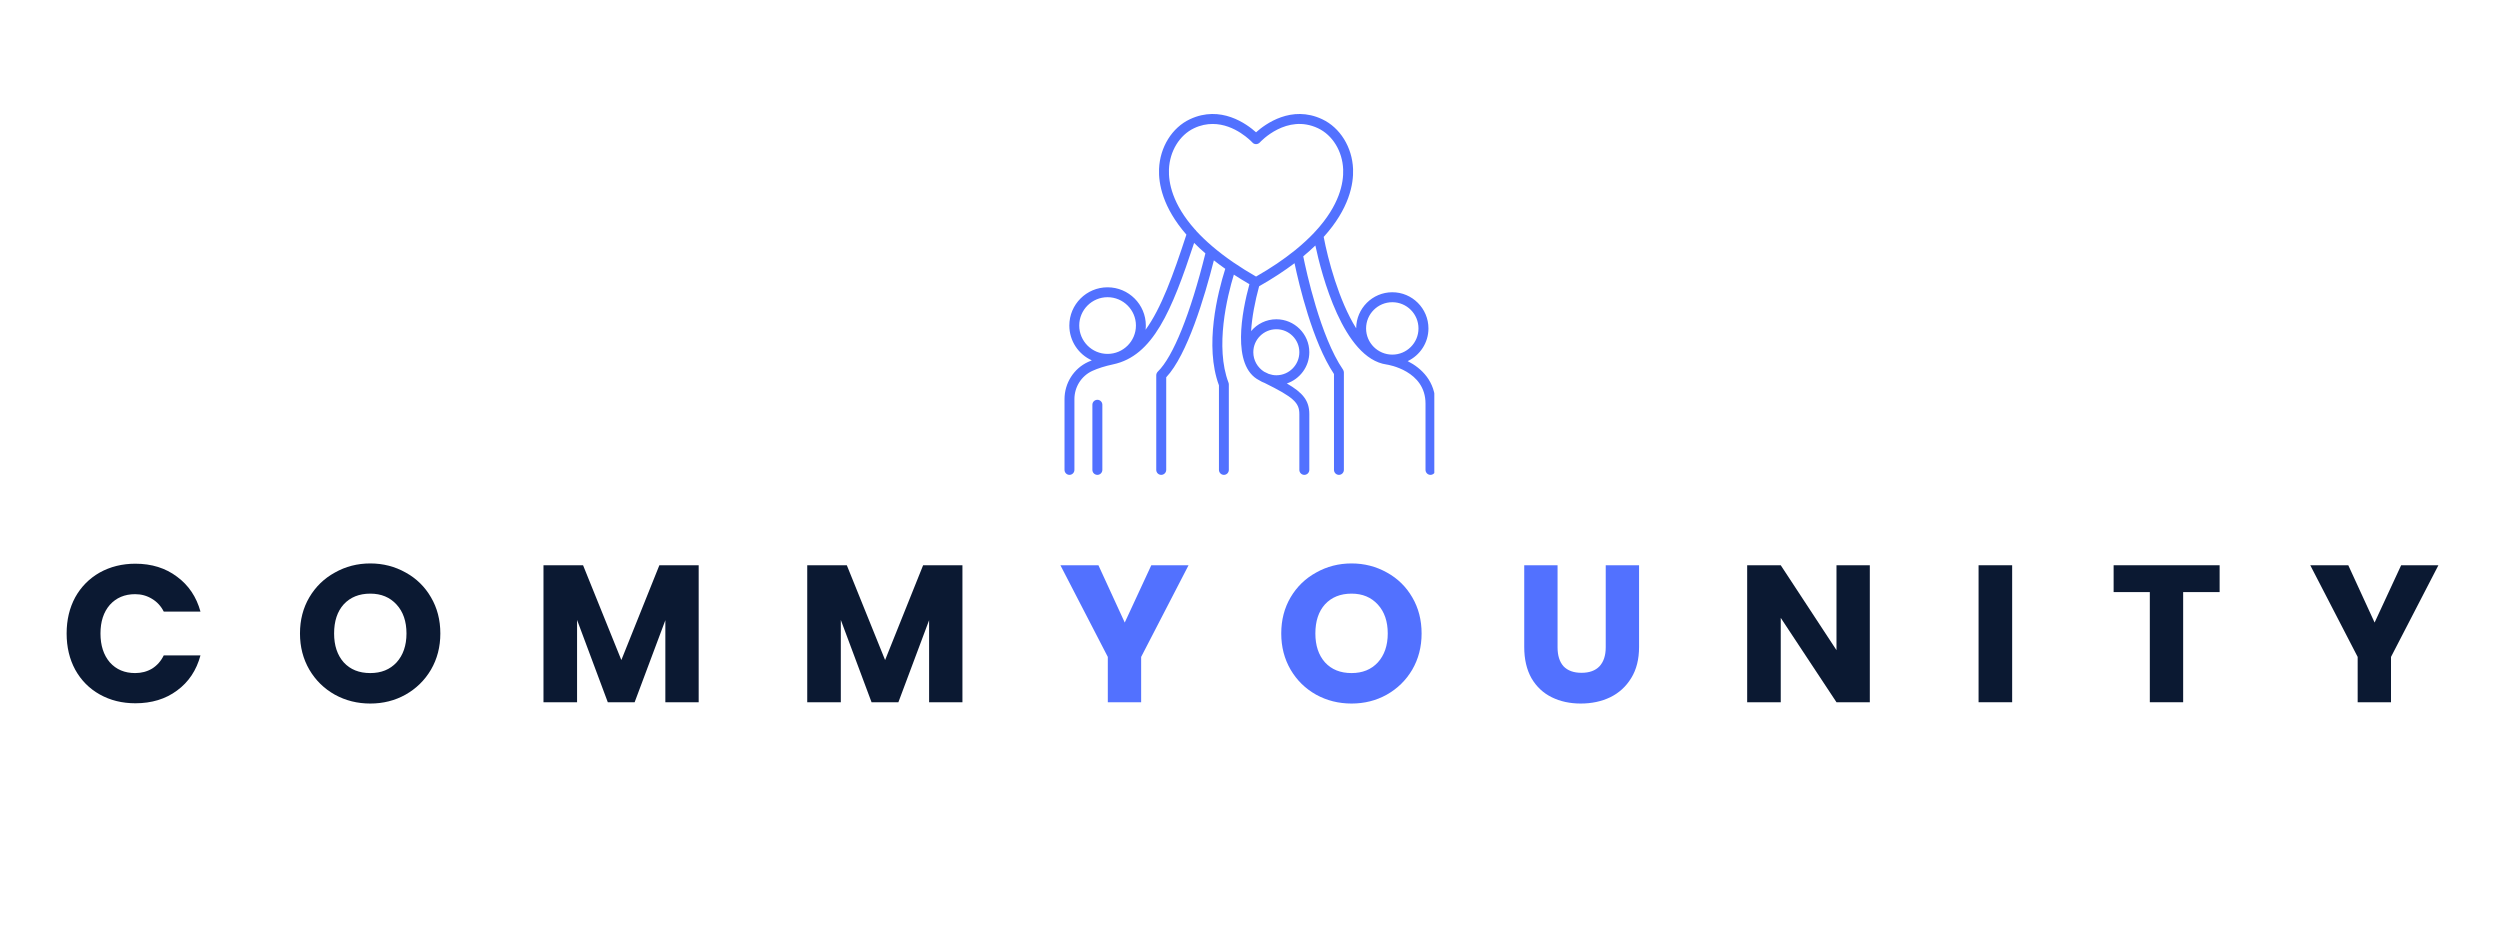
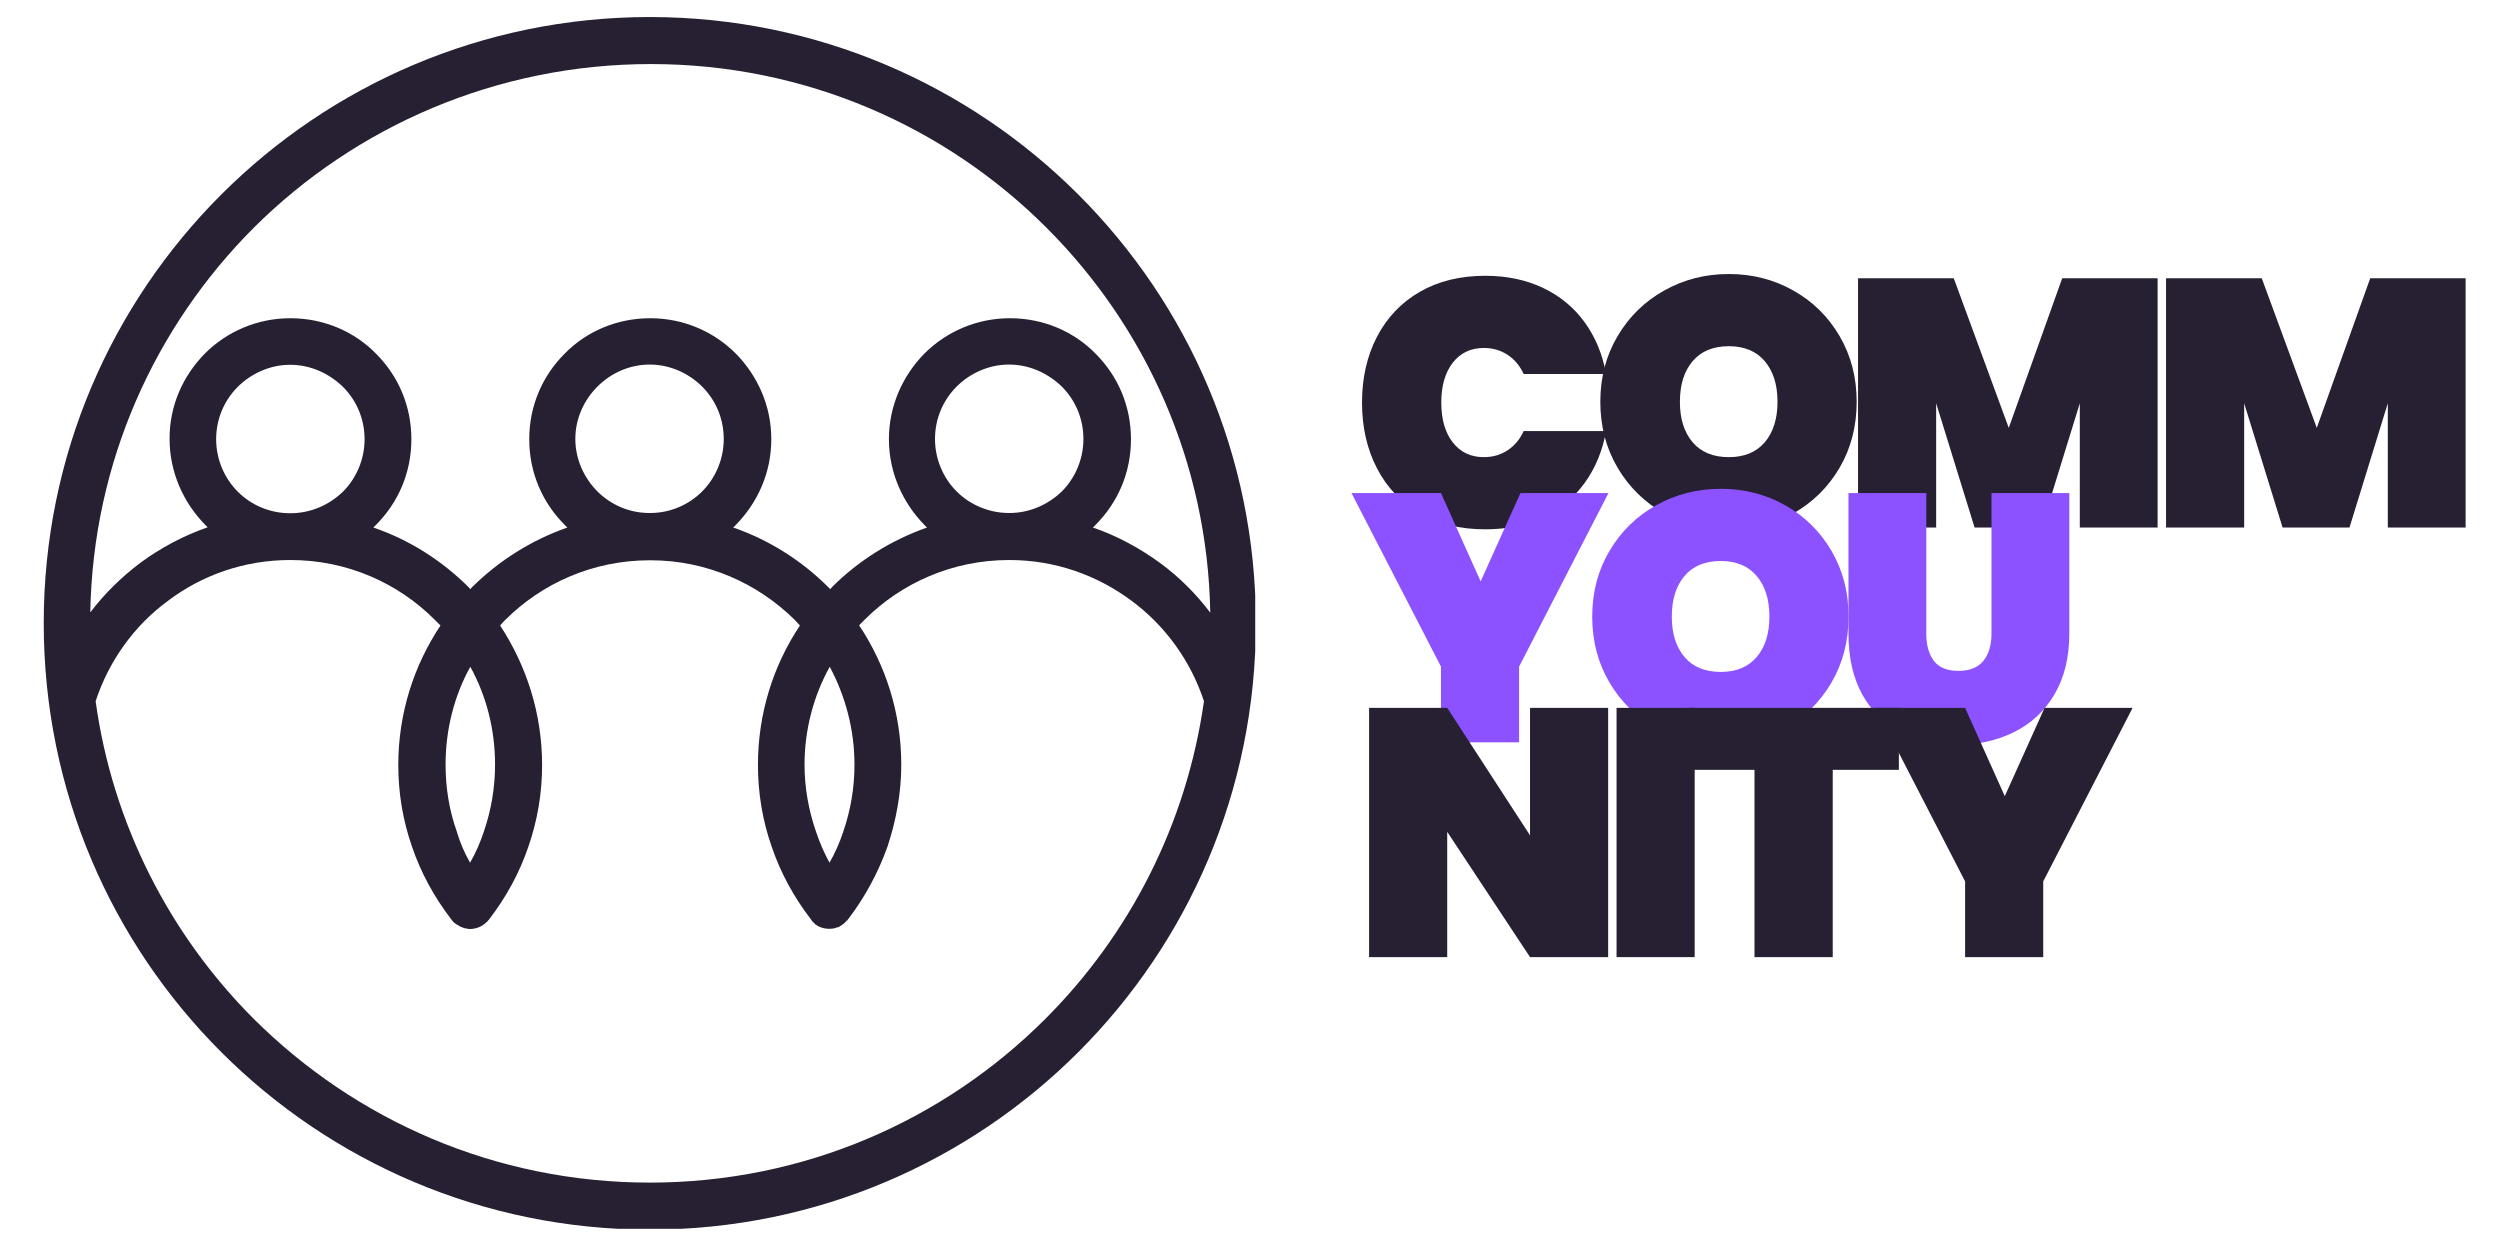
- <svg xmlns="http://www.w3.org/2000/svg" width="200" zoomAndPan="magnify" viewBox="0 0 150 56.25" height="75" preserveAspectRatio="xMidYMid meet" version="1.0">
+ <svg xmlns="http://www.w3.org/2000/svg" width="500" zoomAndPan="magnify" viewBox="0 0 375 187.5" height="250" preserveAspectRatio="xMidYMid meet" version="1.0">
  <defs>
    <g />
-     <clipPath id="90318db0f4">
-       <path d="M 63.855 6.293 L 86.059 6.293 L 86.059 28.496 L 63.855 28.496 Z M 63.855 6.293 " clip-rule="nonzero" />
-     </clipPath>
-     <clipPath id="7ed5c2544e">
-       <path d="M 65 23 L 67 23 L 67 28.496 L 65 28.496 Z M 65 23 " clip-rule="nonzero" />
+     <clipPath id="c149313a25">
+       <path d="M 6.52 2.555 L 188.285 2.555 L 188.285 184.316 L 6.52 184.316 Z M 6.52 2.555 " clip-rule="nonzero" />
    </clipPath>
  </defs>
-   <g fill="#0b1932" fill-opacity="1">
-     <g transform="translate(3.606822, 42.13431)">
+   <g clip-path="url(#c149313a25)">
+     <path fill="#262032" d="M 97.469 2.555 C 122.57 2.555 145.344 12.773 161.75 29.184 C 178.23 45.66 188.379 68.363 188.379 93.465 C 188.379 118.637 178.23 141.336 161.75 157.816 C 145.344 174.223 122.57 184.445 97.469 184.445 C 72.367 184.445 49.594 174.223 33.188 157.816 C 16.707 141.336 6.559 118.637 6.559 93.465 C 6.559 68.363 16.707 45.66 33.188 29.184 C 49.594 12.773 72.367 2.555 97.469 2.555 Z M 35.66 73.746 C 37.66 75.746 40.426 76.984 43.52 76.984 L 43.59 76.984 C 46.609 76.984 49.375 75.746 51.449 73.746 C 53.449 71.746 54.688 68.906 54.688 65.887 C 54.688 62.797 53.449 60.031 51.449 58.031 C 49.375 56.031 46.609 54.719 43.52 54.719 C 40.5 54.719 37.66 56.031 35.66 58.031 C 33.66 60.031 32.422 62.797 32.422 65.887 C 32.422 68.906 33.66 71.746 35.66 73.746 Z M 30.715 53.047 C 34.023 49.734 38.57 47.734 43.555 47.734 C 48.574 47.734 53.16 49.734 56.398 53.047 C 59.707 56.355 61.707 60.832 61.707 65.887 C 61.707 70.945 59.707 75.418 56.398 78.73 C 56.25 78.875 56.105 79.02 55.996 79.129 C 61.453 80.984 66.293 84.113 70.258 88.043 L 70.547 88.371 L 70.84 88.043 C 74.84 84.113 79.68 81.023 85.102 79.129 C 84.953 78.984 84.809 78.84 84.699 78.73 C 81.391 75.418 79.387 70.945 79.387 65.887 C 79.387 60.832 81.391 56.355 84.699 53.047 C 87.938 49.734 92.484 47.734 97.543 47.734 C 102.523 47.734 107.074 49.734 110.383 53.047 C 113.621 56.355 115.695 60.832 115.695 65.887 C 115.695 70.945 113.621 75.418 110.383 78.73 C 110.238 78.875 110.094 79.02 109.984 79.129 C 115.367 80.984 120.277 84.113 124.207 88.043 L 124.535 88.371 L 124.824 88.043 C 128.754 84.113 133.664 81.023 139.051 79.129 C 138.902 78.984 138.758 78.84 138.648 78.73 C 135.41 75.418 133.336 70.871 133.336 65.887 C 133.336 60.867 135.41 56.355 138.648 53.047 C 141.961 49.734 146.508 47.734 151.492 47.734 C 156.512 47.734 161.094 49.734 164.332 53.047 C 167.645 56.355 169.645 60.832 169.645 65.887 C 169.645 70.945 167.645 75.418 164.332 78.73 C 164.188 78.875 164.043 79.02 163.934 79.129 C 167.57 80.367 170.953 82.223 174.008 84.441 C 176.918 86.586 179.395 89.062 181.539 91.898 C 181.141 69.344 171.828 49.008 156.984 34.164 C 141.812 18.996 120.824 9.609 97.648 9.609 C 74.477 9.609 53.34 18.961 38.098 34.129 C 23.254 48.973 13.941 69.309 13.543 91.863 C 15.688 89.023 18.234 86.551 21.074 84.406 C 24.094 82.188 27.547 80.332 31.148 79.094 C 31.004 78.949 30.859 78.801 30.75 78.695 C 27.512 75.383 25.438 70.836 25.438 65.852 C 25.402 60.832 27.477 56.355 30.715 53.047 Z M 43.59 84.004 L 43.52 84.004 C 36.605 84.004 30.277 86.297 25.258 90.078 C 20.164 93.789 16.344 99.102 14.344 105.176 C 16.891 123.656 25.512 140.281 38.062 152.832 C 53.305 168.004 74.258 177.391 97.469 177.391 C 120.68 177.391 141.633 168.004 156.801 152.832 C 169.426 140.211 177.977 123.656 180.594 105.176 C 178.594 99.102 174.738 93.789 169.68 90.078 C 164.586 86.297 158.293 84.004 151.418 84.004 L 151.344 84.004 C 142.867 84.004 135.191 87.461 129.699 92.953 C 129.41 93.246 129.156 93.5 128.863 93.789 C 132.863 99.793 135.191 106.961 135.191 114.707 C 135.191 118.93 134.43 123.039 133.121 127.004 C 131.738 130.859 129.738 134.609 127.191 137.918 L 127.117 137.992 L 127.117 138.062 L 127.043 138.062 L 126.973 138.137 C 126.645 138.535 126.137 138.898 125.66 139.117 L 125.445 139.117 L 125.371 139.191 L 125.227 139.191 L 125.152 139.266 L 125.008 139.266 C 124.172 139.41 123.332 139.266 122.605 138.863 L 122.535 138.793 L 122.461 138.793 L 122.461 138.719 L 122.387 138.719 L 122.316 138.645 L 122.242 138.645 L 122.242 138.574 L 122.168 138.5 L 122.098 138.5 L 122.098 138.426 C 121.879 138.281 121.77 138.102 121.625 137.883 C 119.078 134.57 117.078 130.898 115.766 127.039 C 114.383 123.113 113.691 118.965 113.691 114.746 C 113.691 107.031 115.984 99.828 119.988 93.828 C 119.695 93.535 119.516 93.281 119.223 92.992 C 113.621 87.461 105.98 84.043 97.578 84.043 L 97.434 84.043 C 88.957 84.043 81.281 87.496 75.785 92.992 C 75.496 93.281 75.242 93.535 75.023 93.828 C 78.953 99.828 81.316 106.996 81.316 114.746 C 81.316 118.965 80.625 123.074 79.242 127.039 C 77.934 130.898 75.934 134.57 73.387 137.883 C 73.168 138.172 72.984 138.355 72.695 138.574 C 71.93 139.191 71.02 139.41 70.148 139.336 L 70.074 139.266 L 69.785 139.266 C 69.637 139.191 69.492 139.191 69.383 139.117 L 69.312 139.117 L 69.238 139.047 L 69.129 139.047 L 69.055 138.973 L 68.984 138.973 L 68.91 138.898 C 68.621 138.754 68.367 138.609 68.148 138.426 L 68.074 138.355 C 67.93 138.211 67.785 138.062 67.676 137.883 C 65.129 134.57 63.125 130.898 61.816 127.039 C 60.434 123.113 59.742 118.965 59.742 114.746 C 59.742 107.031 62.07 99.828 66.074 93.828 C 65.781 93.535 65.527 93.281 65.238 92.992 C 59.742 87.461 52.066 84.004 43.59 84.004 Z M 97.469 54.684 C 94.375 54.684 91.613 55.992 89.609 57.992 C 87.609 59.996 86.301 62.758 86.301 65.852 C 86.301 68.871 87.609 71.707 89.609 73.711 C 91.613 75.711 94.375 76.949 97.395 76.949 L 97.543 76.949 C 100.562 76.949 103.324 75.711 105.328 73.711 C 107.328 71.707 108.562 68.871 108.562 65.852 C 108.562 62.758 107.328 59.996 105.328 57.992 C 103.324 55.992 100.488 54.684 97.469 54.684 Z M 124.426 129.406 C 125.262 127.949 125.953 126.387 126.5 124.711 C 127.59 121.547 128.172 118.164 128.172 114.707 C 128.172 109.398 126.789 104.375 124.461 100.012 C 122.059 104.34 120.68 109.398 120.68 114.707 C 120.68 118.164 121.297 121.547 122.387 124.711 C 122.934 126.352 123.625 127.949 124.426 129.406 Z M 70.512 129.406 C 71.348 127.949 72.039 126.387 72.586 124.711 C 73.676 121.547 74.258 118.164 74.258 114.707 C 74.258 109.398 72.949 104.375 70.547 100.012 C 68.148 104.34 66.836 109.398 66.836 114.707 C 66.836 118.164 67.383 121.547 68.512 124.711 C 68.984 126.352 69.676 127.949 70.512 129.406 Z M 151.344 54.684 C 148.324 54.684 145.488 55.992 143.488 57.992 C 141.488 59.996 140.25 62.758 140.25 65.852 C 140.25 68.871 141.488 71.707 143.488 73.711 C 145.488 75.711 148.324 76.949 151.344 76.949 L 151.418 76.949 C 154.438 76.949 157.203 75.711 159.277 73.711 C 161.277 71.707 162.512 68.871 162.512 65.852 C 162.512 62.758 161.277 59.996 159.277 57.992 C 157.203 55.992 154.438 54.684 151.344 54.684 Z M 151.344 76.984 Z M 151.344 76.984 " fill-opacity="1" fill-rule="nonzero" />
+   </g>
+   <g fill="#262032" fill-opacity="1">
+     <g transform="translate(202.7229, 79.13327)">
      <g>
-         <path d="M 0.391 -4.125 C 0.391 -4.938 0.562 -5.66 0.906 -6.297 C 1.258 -6.93 1.75 -7.426 2.375 -7.781 C 3.008 -8.133 3.723 -8.312 4.516 -8.312 C 5.492 -8.312 6.328 -8.051 7.016 -7.531 C 7.711 -7.02 8.18 -6.32 8.422 -5.438 L 6.219 -5.438 C 6.051 -5.77 5.816 -6.023 5.516 -6.203 C 5.211 -6.391 4.875 -6.484 4.5 -6.484 C 3.875 -6.484 3.367 -6.27 2.984 -5.844 C 2.609 -5.414 2.422 -4.844 2.422 -4.125 C 2.422 -3.406 2.609 -2.828 2.984 -2.391 C 3.367 -1.961 3.875 -1.75 4.5 -1.75 C 4.875 -1.75 5.211 -1.836 5.516 -2.016 C 5.816 -2.203 6.051 -2.469 6.219 -2.812 L 8.422 -2.812 C 8.18 -1.914 7.711 -1.211 7.016 -0.703 C 6.328 -0.191 5.492 0.062 4.516 0.062 C 3.723 0.062 3.008 -0.113 2.375 -0.469 C 1.75 -0.82 1.258 -1.316 0.906 -1.953 C 0.562 -2.586 0.391 -3.312 0.391 -4.125 Z M 0.391 -4.125 " />
+         <path d="M 1.578 -18.75 C 1.578 -22.445 2.328 -25.738 3.828 -28.625 C 5.328 -31.508 7.469 -33.754 10.25 -35.359 C 13.031 -36.961 16.301 -37.766 20.062 -37.766 C 23.301 -37.766 26.195 -37.156 28.75 -35.938 C 31.301 -34.719 33.379 -33 34.984 -30.781 C 36.586 -28.57 37.656 -25.988 38.188 -23.031 L 25.828 -23.031 C 25.266 -24.258 24.461 -25.219 23.422 -25.906 C 22.379 -26.594 21.191 -26.938 19.859 -26.938 C 17.891 -26.938 16.332 -26.195 15.188 -24.719 C 14.039 -23.238 13.469 -21.25 13.469 -18.75 C 13.469 -16.25 14.039 -14.258 15.188 -12.781 C 16.332 -11.301 17.891 -10.562 19.859 -10.562 C 21.191 -10.562 22.379 -10.906 23.422 -11.594 C 24.461 -12.281 25.266 -13.238 25.828 -14.469 L 38.188 -14.469 C 37.656 -11.508 36.586 -8.922 34.984 -6.703 C 33.379 -4.484 31.301 -2.766 28.75 -1.547 C 26.195 -0.336 23.301 0.266 20.062 0.266 C 16.301 0.266 13.031 -0.535 10.25 -2.141 C 7.469 -3.742 5.328 -5.988 3.828 -8.875 C 2.328 -11.758 1.578 -15.051 1.578 -18.75 Z M 1.578 -18.75 " />
      </g>
    </g>
  </g>
-   <g fill="#0b1932" fill-opacity="1">
-     <g transform="translate(17.60805, 42.13431)">
+   <g fill="#262032" fill-opacity="1">
+     <g transform="translate(238.4693, 79.13327)">
      <g>
-         <path d="M 4.609 0.078 C 3.836 0.078 3.129 -0.098 2.484 -0.453 C 1.836 -0.816 1.328 -1.316 0.953 -1.953 C 0.578 -2.598 0.391 -3.32 0.391 -4.125 C 0.391 -4.938 0.578 -5.66 0.953 -6.297 C 1.328 -6.93 1.836 -7.426 2.484 -7.781 C 3.129 -8.145 3.836 -8.328 4.609 -8.328 C 5.379 -8.328 6.086 -8.145 6.734 -7.781 C 7.379 -7.426 7.883 -6.93 8.25 -6.297 C 8.625 -5.66 8.812 -4.938 8.812 -4.125 C 8.812 -3.32 8.625 -2.598 8.25 -1.953 C 7.875 -1.316 7.363 -0.816 6.719 -0.453 C 6.082 -0.098 5.379 0.078 4.609 0.078 Z M 4.609 -1.75 C 5.266 -1.75 5.789 -1.961 6.188 -2.391 C 6.582 -2.828 6.781 -3.406 6.781 -4.125 C 6.781 -4.852 6.582 -5.43 6.188 -5.859 C 5.789 -6.297 5.266 -6.516 4.609 -6.516 C 3.941 -6.516 3.41 -6.301 3.016 -5.875 C 2.629 -5.445 2.438 -4.863 2.438 -4.125 C 2.438 -3.406 2.629 -2.828 3.016 -2.391 C 3.41 -1.961 3.941 -1.75 4.609 -1.75 Z M 4.609 -1.75 " />
+         <path d="M 20.859 0.375 C 17.336 0.375 14.109 -0.453 11.172 -2.109 C 8.234 -3.766 5.898 -6.051 4.172 -8.969 C 2.441 -11.895 1.578 -15.191 1.578 -18.859 C 1.578 -22.516 2.441 -25.801 4.172 -28.719 C 5.898 -31.645 8.234 -33.926 11.172 -35.562 C 14.109 -37.207 17.336 -38.031 20.859 -38.031 C 24.379 -38.031 27.598 -37.207 30.516 -35.562 C 33.441 -33.926 35.758 -31.645 37.469 -28.719 C 39.176 -25.801 40.031 -22.516 40.031 -18.859 C 40.031 -15.191 39.176 -11.895 37.469 -8.969 C 35.758 -6.051 33.438 -3.766 30.5 -2.109 C 27.562 -0.453 24.348 0.375 20.859 0.375 Z M 20.859 -10.562 C 23.18 -10.562 24.977 -11.305 26.25 -12.797 C 27.52 -14.297 28.156 -16.316 28.156 -18.859 C 28.156 -21.422 27.52 -23.453 26.25 -24.953 C 24.977 -26.453 23.18 -27.203 20.859 -27.203 C 18.504 -27.203 16.691 -26.453 15.422 -24.953 C 14.148 -23.453 13.516 -21.422 13.516 -18.859 C 13.516 -16.316 14.148 -14.297 15.422 -12.797 C 16.691 -11.305 18.504 -10.562 20.859 -10.562 Z M 20.859 -10.562 " />
      </g>
    </g>
  </g>
-   <g fill="#0b1932" fill-opacity="1">
-     <g transform="translate(31.88988, 42.13431)">
+   <g fill="#262032" fill-opacity="1">
+     <g transform="translate(276.0638, 79.13327)">
      <g>
-         <path d="M 10.031 -8.219 L 10.031 0 L 8.031 0 L 8.031 -4.922 L 6.188 0 L 4.578 0 L 2.734 -4.938 L 2.734 0 L 0.719 0 L 0.719 -8.219 L 3.094 -8.219 L 5.391 -2.531 L 7.672 -8.219 Z M 10.031 -8.219 " />
+         <path d="M 47.578 -37.391 L 47.578 0 L 35.906 0 L 35.906 -18.641 L 30.156 0 L 20.125 0 L 14.359 -18.641 L 14.359 0 L 2.641 0 L 2.641 -37.391 L 17 -37.391 L 25.25 -14.953 L 33.266 -37.391 Z M 47.578 -37.391 " />
      </g>
    </g>
  </g>
-   <g fill="#0b1932" fill-opacity="1">
-     <g transform="translate(47.71505, 42.13431)">
+   <g fill="#262032" fill-opacity="1">
+     <g transform="translate(322.2652, 79.13327)">
      <g>
-         <path d="M 10.031 -8.219 L 10.031 0 L 8.031 0 L 8.031 -4.922 L 6.188 0 L 4.578 0 L 2.734 -4.938 L 2.734 0 L 0.719 0 L 0.719 -8.219 L 3.094 -8.219 L 5.391 -2.531 L 7.672 -8.219 Z M 10.031 -8.219 " />
+         <path d="M 47.578 -37.391 L 47.578 0 L 35.906 0 L 35.906 -18.641 L 30.156 0 L 20.125 0 L 14.359 -18.641 L 14.359 0 L 2.641 0 L 2.641 -37.391 L 17 -37.391 L 25.25 -14.953 L 33.266 -37.391 Z M 47.578 -37.391 " />
      </g>
    </g>
  </g>
-   <g fill="#5271ff" fill-opacity="1">
-     <g transform="translate(63.54671, 42.13431)">
+   <g fill="#8c52ff" fill-opacity="1">
+     <g transform="translate(202.7229, 111.351)">
      <g>
-         <path d="M 7.766 -8.219 L 4.922 -2.719 L 4.922 0 L 2.922 0 L 2.922 -2.719 L 0.078 -8.219 L 2.359 -8.219 L 3.938 -4.781 L 5.531 -8.219 Z M 7.766 -8.219 " />
+         <path d="M 38.547 -37.391 L 25.141 -11.359 L 25.141 0 L 13.422 0 L 13.422 -11.359 L 0 -37.391 L 13.422 -37.391 L 19.375 -24.141 L 25.344 -37.391 Z M 38.547 -37.391 " />
      </g>
    </g>
  </g>
-   <g fill="#5271ff" fill-opacity="1">
-     <g transform="translate(76.48396, 42.13431)">
+   <g fill="#8c52ff" fill-opacity="1">
+     <g transform="translate(237.2549, 111.351)">
      <g>
-         <path d="M 4.609 0.078 C 3.836 0.078 3.129 -0.098 2.484 -0.453 C 1.836 -0.816 1.328 -1.316 0.953 -1.953 C 0.578 -2.598 0.391 -3.32 0.391 -4.125 C 0.391 -4.938 0.578 -5.66 0.953 -6.297 C 1.328 -6.93 1.836 -7.426 2.484 -7.781 C 3.129 -8.145 3.836 -8.328 4.609 -8.328 C 5.379 -8.328 6.086 -8.145 6.734 -7.781 C 7.379 -7.426 7.883 -6.93 8.25 -6.297 C 8.625 -5.66 8.812 -4.938 8.812 -4.125 C 8.812 -3.32 8.625 -2.598 8.25 -1.953 C 7.875 -1.316 7.363 -0.816 6.719 -0.453 C 6.082 -0.098 5.379 0.078 4.609 0.078 Z M 4.609 -1.75 C 5.266 -1.75 5.789 -1.961 6.188 -2.391 C 6.582 -2.828 6.781 -3.406 6.781 -4.125 C 6.781 -4.852 6.582 -5.43 6.188 -5.859 C 5.789 -6.297 5.266 -6.516 4.609 -6.516 C 3.941 -6.516 3.41 -6.301 3.016 -5.875 C 2.629 -5.445 2.438 -4.863 2.438 -4.125 C 2.438 -3.406 2.629 -2.828 3.016 -2.391 C 3.41 -1.961 3.941 -1.75 4.609 -1.75 Z M 4.609 -1.75 " />
+         <path d="M 20.859 0.375 C 17.336 0.375 14.109 -0.453 11.172 -2.109 C 8.234 -3.766 5.898 -6.051 4.172 -8.969 C 2.441 -11.895 1.578 -15.191 1.578 -18.859 C 1.578 -22.516 2.441 -25.801 4.172 -28.719 C 5.898 -31.645 8.234 -33.926 11.172 -35.562 C 14.109 -37.207 17.336 -38.031 20.859 -38.031 C 24.379 -38.031 27.598 -37.207 30.516 -35.562 C 33.441 -33.926 35.758 -31.645 37.469 -28.719 C 39.176 -25.801 40.031 -22.516 40.031 -18.859 C 40.031 -15.191 39.176 -11.895 37.469 -8.969 C 35.758 -6.051 33.438 -3.766 30.5 -2.109 C 27.562 -0.453 24.348 0.375 20.859 0.375 Z M 20.859 -10.562 C 23.18 -10.562 24.977 -11.305 26.25 -12.797 C 27.52 -14.297 28.156 -16.316 28.156 -18.859 C 28.156 -21.422 27.52 -23.453 26.25 -24.953 C 24.977 -26.453 23.18 -27.203 20.859 -27.203 C 18.504 -27.203 16.691 -26.453 15.422 -24.953 C 14.148 -23.453 13.516 -21.422 13.516 -18.859 C 13.516 -16.316 14.148 -14.297 15.422 -12.797 C 16.691 -11.305 18.504 -10.562 20.859 -10.562 Z M 20.859 -10.562 " />
      </g>
    </g>
  </g>
-   <g fill="#5271ff" fill-opacity="1">
-     <g transform="translate(90.76579, 42.13431)">
+   <g fill="#8c52ff" fill-opacity="1">
+     <g transform="translate(274.8494, 111.351)">
      <g>
-         <path d="M 2.688 -8.219 L 2.688 -3.297 C 2.688 -2.805 2.805 -2.426 3.047 -2.156 C 3.297 -1.895 3.656 -1.766 4.125 -1.766 C 4.594 -1.766 4.953 -1.895 5.203 -2.156 C 5.453 -2.426 5.578 -2.805 5.578 -3.297 L 5.578 -8.219 L 7.578 -8.219 L 7.578 -3.312 C 7.578 -2.582 7.422 -1.961 7.109 -1.453 C 6.797 -0.941 6.375 -0.555 5.844 -0.297 C 5.32 -0.047 4.734 0.078 4.078 0.078 C 3.43 0.078 2.852 -0.047 2.344 -0.297 C 1.832 -0.547 1.426 -0.926 1.125 -1.438 C 0.832 -1.957 0.688 -2.582 0.688 -3.312 L 0.688 -8.219 Z M 2.688 -8.219 " />
+         <path d="M 14.094 -37.391 L 14.094 -16.312 C 14.094 -14.594 14.473 -13.227 15.234 -12.219 C 15.992 -11.219 17.219 -10.719 18.906 -10.719 C 20.594 -10.719 21.844 -11.219 22.656 -12.219 C 23.469 -13.227 23.875 -14.594 23.875 -16.312 L 23.875 -37.391 L 35.547 -37.391 L 35.547 -16.312 C 35.547 -12.758 34.805 -9.723 33.328 -7.203 C 31.848 -4.691 29.82 -2.801 27.25 -1.531 C 24.676 -0.258 21.805 0.375 18.641 0.375 C 15.473 0.375 12.664 -0.258 10.219 -1.531 C 7.77 -2.801 5.859 -4.688 4.484 -7.188 C 3.109 -9.688 2.422 -12.727 2.422 -16.312 L 2.422 -37.391 Z M 14.094 -37.391 " />
      </g>
    </g>
  </g>
-   <g fill="#0b1932" fill-opacity="1">
-     <g transform="translate(104.111, 42.13431)">
+   <g fill="#262032" fill-opacity="1">
+     <g transform="translate(202.7229, 143.5688)">
      <g>
-         <path d="M 8.078 0 L 6.078 0 L 2.734 -5.062 L 2.734 0 L 0.719 0 L 0.719 -8.219 L 2.734 -8.219 L 6.078 -3.125 L 6.078 -8.219 L 8.078 -8.219 Z M 8.078 0 " />
+         <path d="M 38.5 0 L 26.781 0 L 14.359 -18.797 L 14.359 0 L 2.641 0 L 2.641 -37.391 L 14.359 -37.391 L 26.781 -18.266 L 26.781 -37.391 L 38.5 -37.391 Z M 38.5 0 " />
      </g>
    </g>
  </g>
-   <g fill="#0b1932" fill-opacity="1">
-     <g transform="translate(117.9953, 42.13431)">
+   <g fill="#262032" fill-opacity="1">
+     <g transform="translate(239.8422, 143.5688)">
      <g>
-         <path d="M 2.734 -8.219 L 2.734 0 L 0.719 0 L 0.719 -8.219 Z M 2.734 -8.219 " />
+         <path d="M 14.359 -37.391 L 14.359 0 L 2.641 0 L 2.641 -37.391 Z M 14.359 -37.391 " />
      </g>
    </g>
  </g>
-   <g fill="#0b1932" fill-opacity="1">
-     <g transform="translate(126.5363, 42.13431)">
+   <g fill="#262032" fill-opacity="1">
+     <g transform="translate(252.8306, 143.5688)">
      <g>
-         <path d="M 6.641 -8.219 L 6.641 -6.609 L 4.453 -6.609 L 4.453 0 L 2.453 0 L 2.453 -6.609 L 0.281 -6.609 L 0.281 -8.219 Z M 6.641 -8.219 " />
+         <path d="M 32 -37.391 L 32 -28.094 L 22.078 -28.094 L 22.078 0 L 10.344 0 L 10.344 -28.094 L 0.531 -28.094 L 0.531 -37.391 Z M 32 -37.391 " />
      </g>
    </g>
  </g>
-   <g fill="#0b1932" fill-opacity="1">
-     <g transform="translate(138.5382, 42.13431)">
+   <g fill="#262032" fill-opacity="1">
+     <g transform="translate(281.343, 143.5688)">
      <g>
-         <path d="M 7.766 -8.219 L 4.922 -2.719 L 4.922 0 L 2.922 0 L 2.922 -2.719 L 0.078 -8.219 L 2.359 -8.219 L 3.938 -4.781 L 5.531 -8.219 Z M 7.766 -8.219 " />
+         <path d="M 38.547 -37.391 L 25.141 -11.359 L 25.141 0 L 13.422 0 L 13.422 -11.359 L 0 -37.391 L 13.422 -37.391 L 19.375 -24.141 L 25.344 -37.391 Z M 38.547 -37.391 " />
      </g>
    </g>
  </g>
-   <g clip-path="url(#90318db0f4)">
-     <path fill="#5271ff" d="M 77.719 15.004 C 77.691 15.02 77.672 15.035 77.652 15.055 C 77.027 15.559 76.273 16.074 75.363 16.594 C 74.887 16.32 74.449 16.047 74.055 15.777 C 74.039 15.766 74.027 15.758 74.012 15.75 C 73.055 15.094 72.328 14.457 71.773 13.855 C 71.754 13.82 71.73 13.793 71.699 13.77 C 70.344 12.25 70.105 10.961 70.137 10.164 C 70.18 9.074 70.773 8.102 71.648 7.691 C 72.035 7.508 72.41 7.438 72.762 7.438 C 74.102 7.438 75.09 8.496 75.145 8.551 C 75.199 8.613 75.277 8.648 75.363 8.648 C 75.445 8.648 75.523 8.613 75.582 8.555 C 75.648 8.48 77.207 6.816 79.074 7.691 C 79.953 8.102 80.547 9.074 80.59 10.164 C 80.621 10.98 80.371 12.312 78.926 13.879 C 78.895 13.902 78.871 13.93 78.852 13.961 C 78.531 14.297 78.156 14.648 77.719 15.004 Z M 76.582 19.754 C 77.344 19.754 77.961 20.371 77.961 21.133 C 77.961 21.895 77.344 22.516 76.582 22.516 C 76.418 22.516 76.266 22.484 76.121 22.434 C 76.031 22.391 75.941 22.348 75.844 22.301 C 75.457 22.055 75.199 21.625 75.199 21.133 C 75.199 20.371 75.82 19.754 76.582 19.754 Z M 64.754 19.531 C 64.754 18.594 65.516 17.832 66.453 17.832 C 67.391 17.832 68.156 18.594 68.156 19.531 C 68.156 20.473 67.391 21.234 66.453 21.234 C 65.516 21.234 64.754 20.473 64.754 19.531 Z M 83.539 18.133 C 84.406 18.133 85.109 18.836 85.109 19.707 C 85.109 20.574 84.406 21.277 83.539 21.277 C 82.672 21.277 81.965 20.574 81.965 19.707 C 81.965 18.836 82.672 18.133 83.539 18.133 Z M 84.461 21.668 C 85.195 21.32 85.707 20.57 85.707 19.707 C 85.707 18.508 84.734 17.535 83.539 17.535 C 82.344 17.535 81.375 18.508 81.371 19.699 C 80.332 18.047 79.668 15.531 79.422 14.215 C 80.957 12.516 81.219 11.043 81.184 10.141 C 81.133 8.832 80.406 7.656 79.328 7.152 C 77.492 6.289 75.926 7.434 75.363 7.938 C 74.801 7.434 73.242 6.289 71.398 7.152 C 70.32 7.656 69.594 8.832 69.543 10.141 C 69.508 11.02 69.758 12.438 71.184 14.078 C 70.391 16.504 69.672 18.5 68.734 19.785 C 68.746 19.703 68.75 19.617 68.75 19.531 C 68.75 18.266 67.719 17.238 66.453 17.238 C 65.188 17.238 64.16 18.266 64.16 19.531 C 64.16 20.461 64.711 21.262 65.508 21.621 C 65.43 21.652 65.352 21.684 65.281 21.719 C 64.426 22.113 63.871 22.988 63.871 23.949 L 63.871 28.191 C 63.871 28.359 64.004 28.492 64.168 28.492 C 64.332 28.492 64.465 28.359 64.465 28.191 L 64.465 23.949 C 64.465 23.219 64.883 22.559 65.531 22.258 C 65.879 22.098 66.301 21.965 66.781 21.863 C 69.18 21.359 70.301 18.66 71.648 14.574 C 71.852 14.781 72.078 14.992 72.324 15.203 C 71.426 18.824 70.387 21.41 69.465 22.301 C 69.41 22.359 69.375 22.438 69.375 22.516 L 69.375 28.191 C 69.375 28.359 69.508 28.492 69.672 28.492 C 69.836 28.492 69.973 28.359 69.973 28.191 L 69.973 22.637 C 71.234 21.301 72.273 17.828 72.832 15.621 C 73.047 15.789 73.273 15.957 73.516 16.129 C 73.055 17.586 72.258 20.754 73.137 23.121 L 73.137 28.191 C 73.137 28.359 73.27 28.492 73.434 28.492 C 73.598 28.492 73.73 28.359 73.73 28.191 L 73.73 23.066 C 73.73 23.031 73.723 22.992 73.711 22.961 C 72.891 20.816 73.629 17.797 74.031 16.477 C 74.324 16.668 74.633 16.859 74.965 17.051 C 74.523 18.664 73.867 21.961 75.551 22.816 C 75.656 22.883 75.766 22.938 75.883 22.98 C 77.621 23.84 77.961 24.16 77.961 24.848 L 77.961 28.191 C 77.961 28.359 78.094 28.492 78.258 28.492 C 78.426 28.492 78.559 28.359 78.559 28.191 L 78.559 24.848 C 78.559 24.035 78.168 23.562 77.211 23.008 C 77.992 22.742 78.559 22.004 78.559 21.133 C 78.559 20.043 77.672 19.156 76.582 19.156 C 75.973 19.156 75.43 19.434 75.066 19.867 C 75.117 19.027 75.301 18.078 75.547 17.176 C 76.367 16.711 77.07 16.246 77.672 15.793 C 77.938 17.059 78.75 20.508 80.039 22.441 L 80.039 28.191 C 80.039 28.359 80.172 28.492 80.336 28.492 C 80.5 28.492 80.633 28.359 80.633 28.191 L 80.633 22.348 C 80.633 22.289 80.613 22.23 80.582 22.18 C 79.223 20.207 78.371 16.25 78.195 15.379 C 78.457 15.16 78.699 14.945 78.922 14.73 C 79.289 16.453 80.59 21.504 83.195 21.871 C 83.293 21.883 85.531 22.246 85.531 24.215 L 85.531 28.191 C 85.531 28.359 85.664 28.492 85.828 28.492 C 85.992 28.492 86.125 28.359 86.125 28.191 L 86.125 24.215 C 86.125 22.891 85.301 22.094 84.461 21.668 " fill-opacity="1" fill-rule="nonzero" />
-   </g>
-   <g clip-path="url(#7ed5c2544e)">
-     <path fill="#5271ff" d="M 65.844 23.988 C 65.676 23.988 65.543 24.121 65.543 24.285 L 65.543 28.191 C 65.543 28.359 65.676 28.492 65.844 28.492 C 66.008 28.492 66.141 28.359 66.141 28.191 L 66.141 24.285 C 66.141 24.121 66.008 23.988 65.844 23.988 " fill-opacity="1" fill-rule="nonzero" />
-   </g>
</svg>
